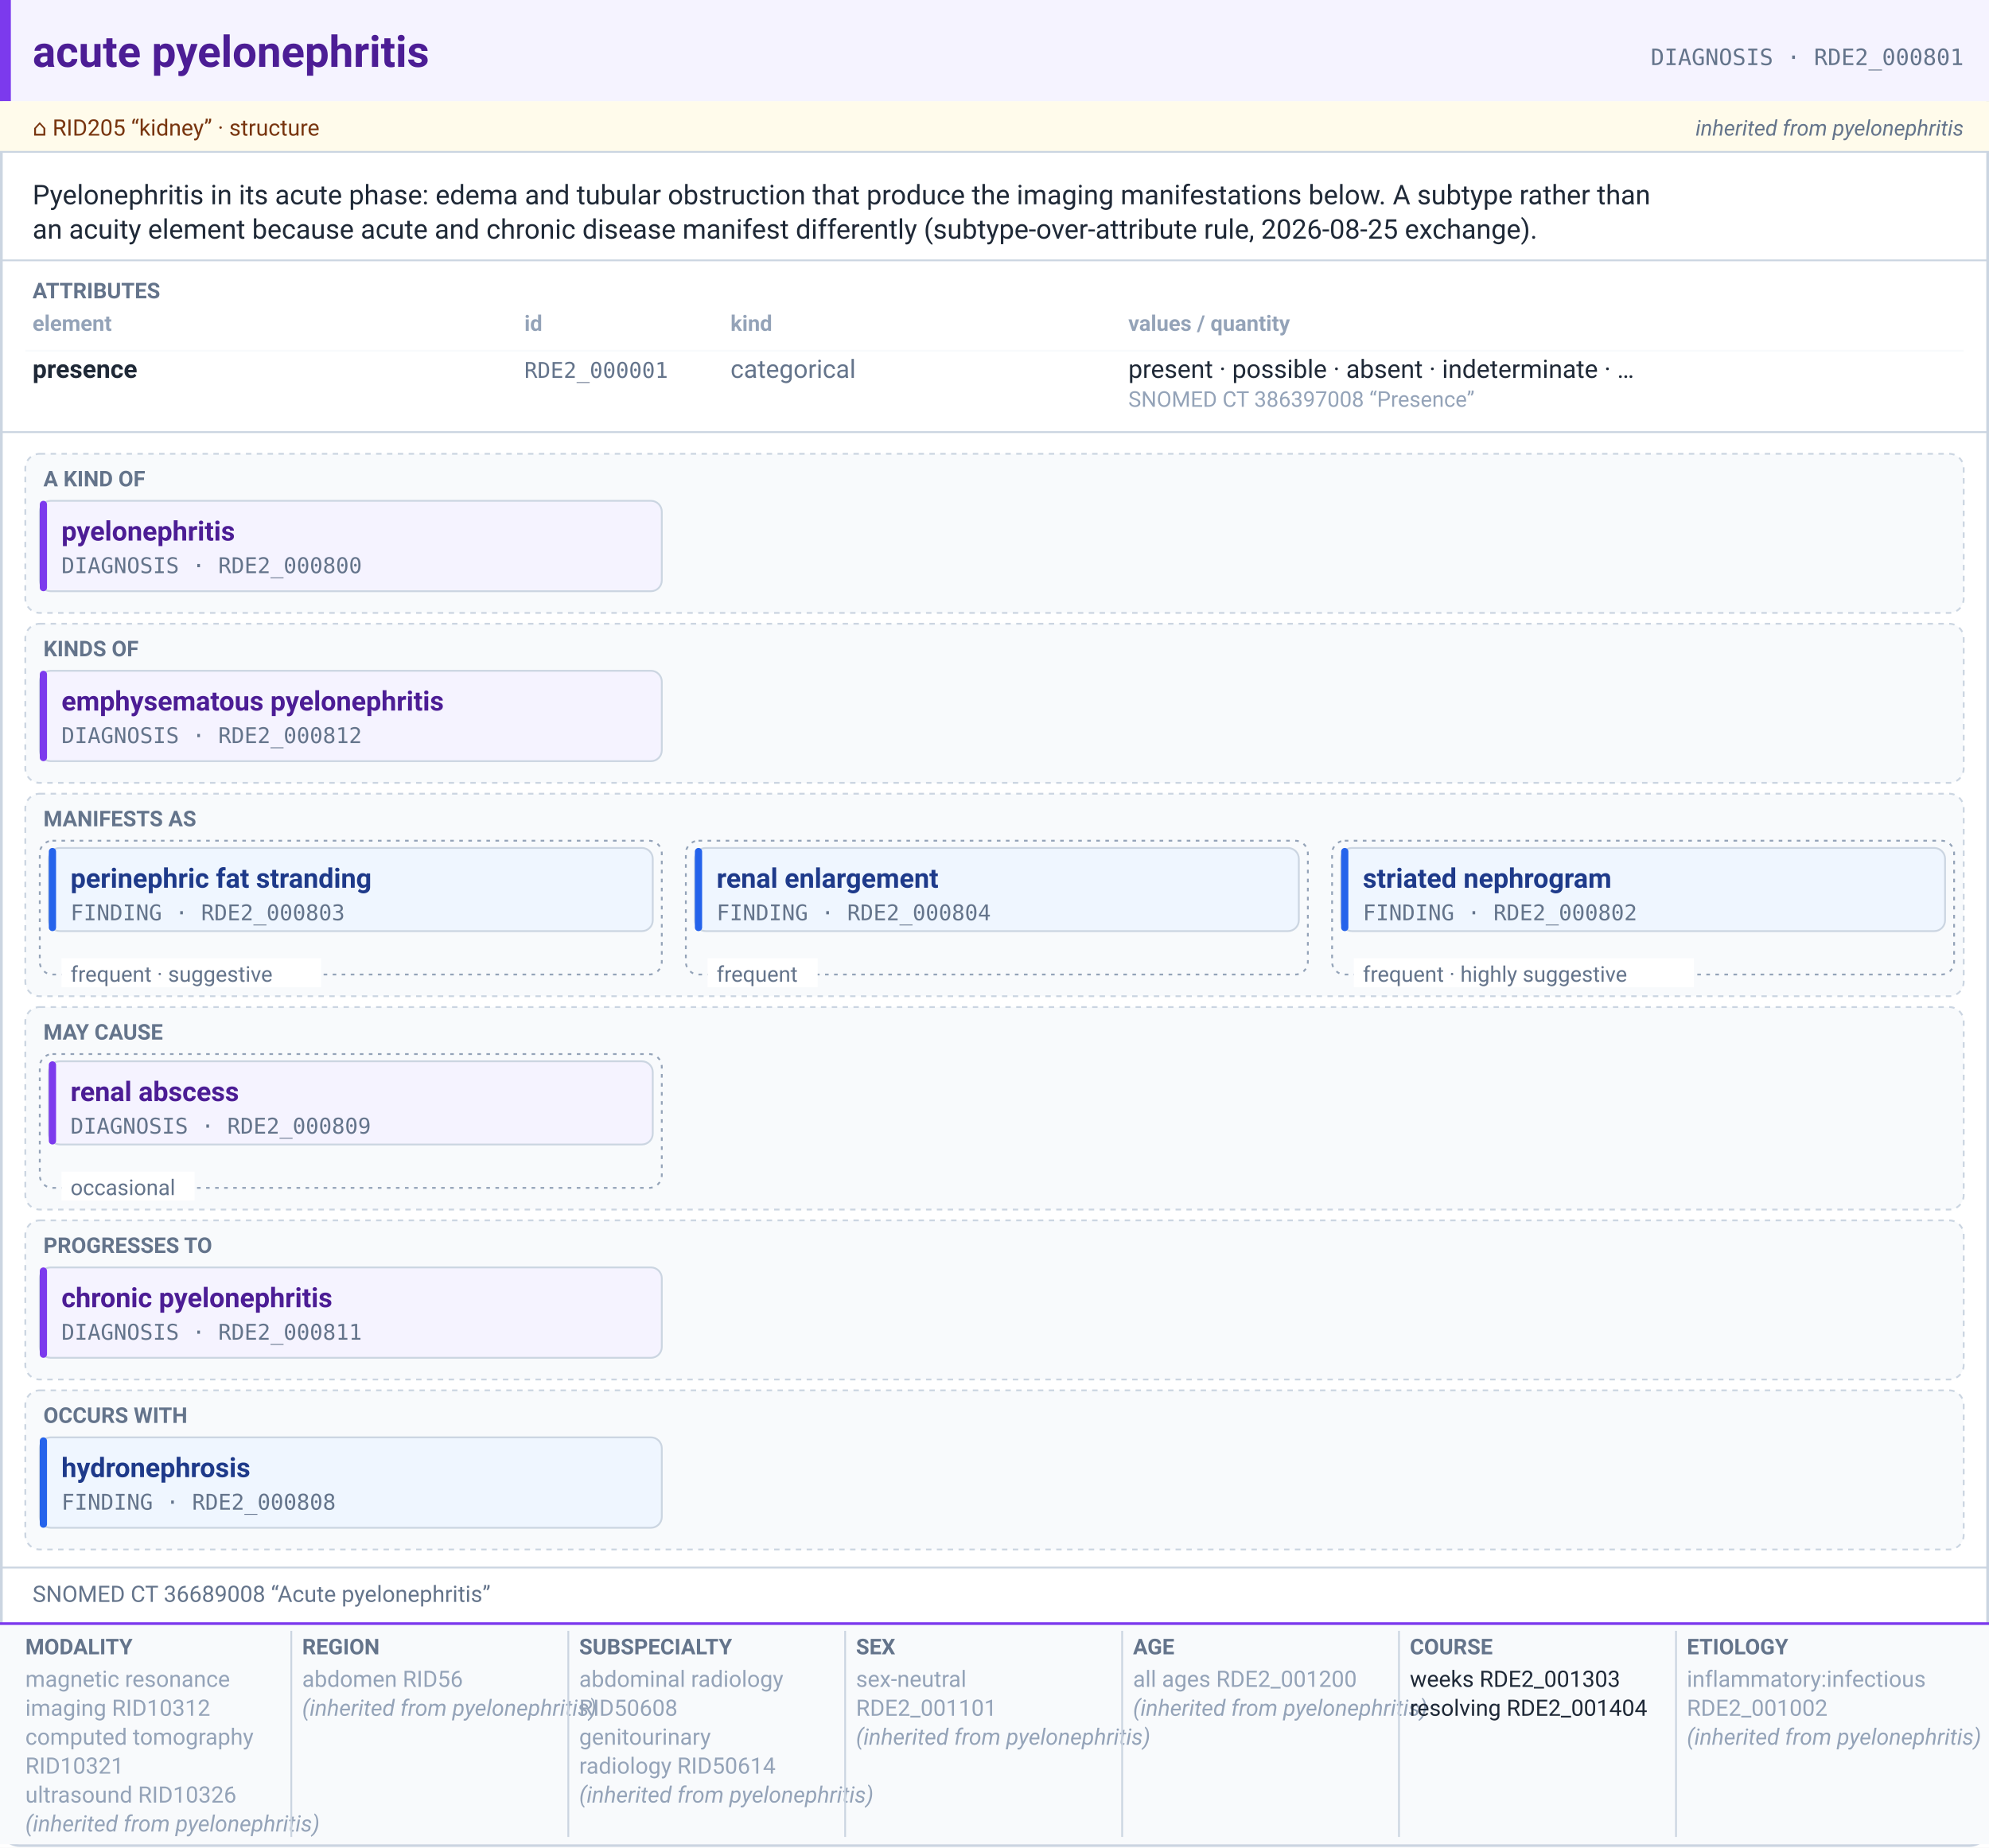
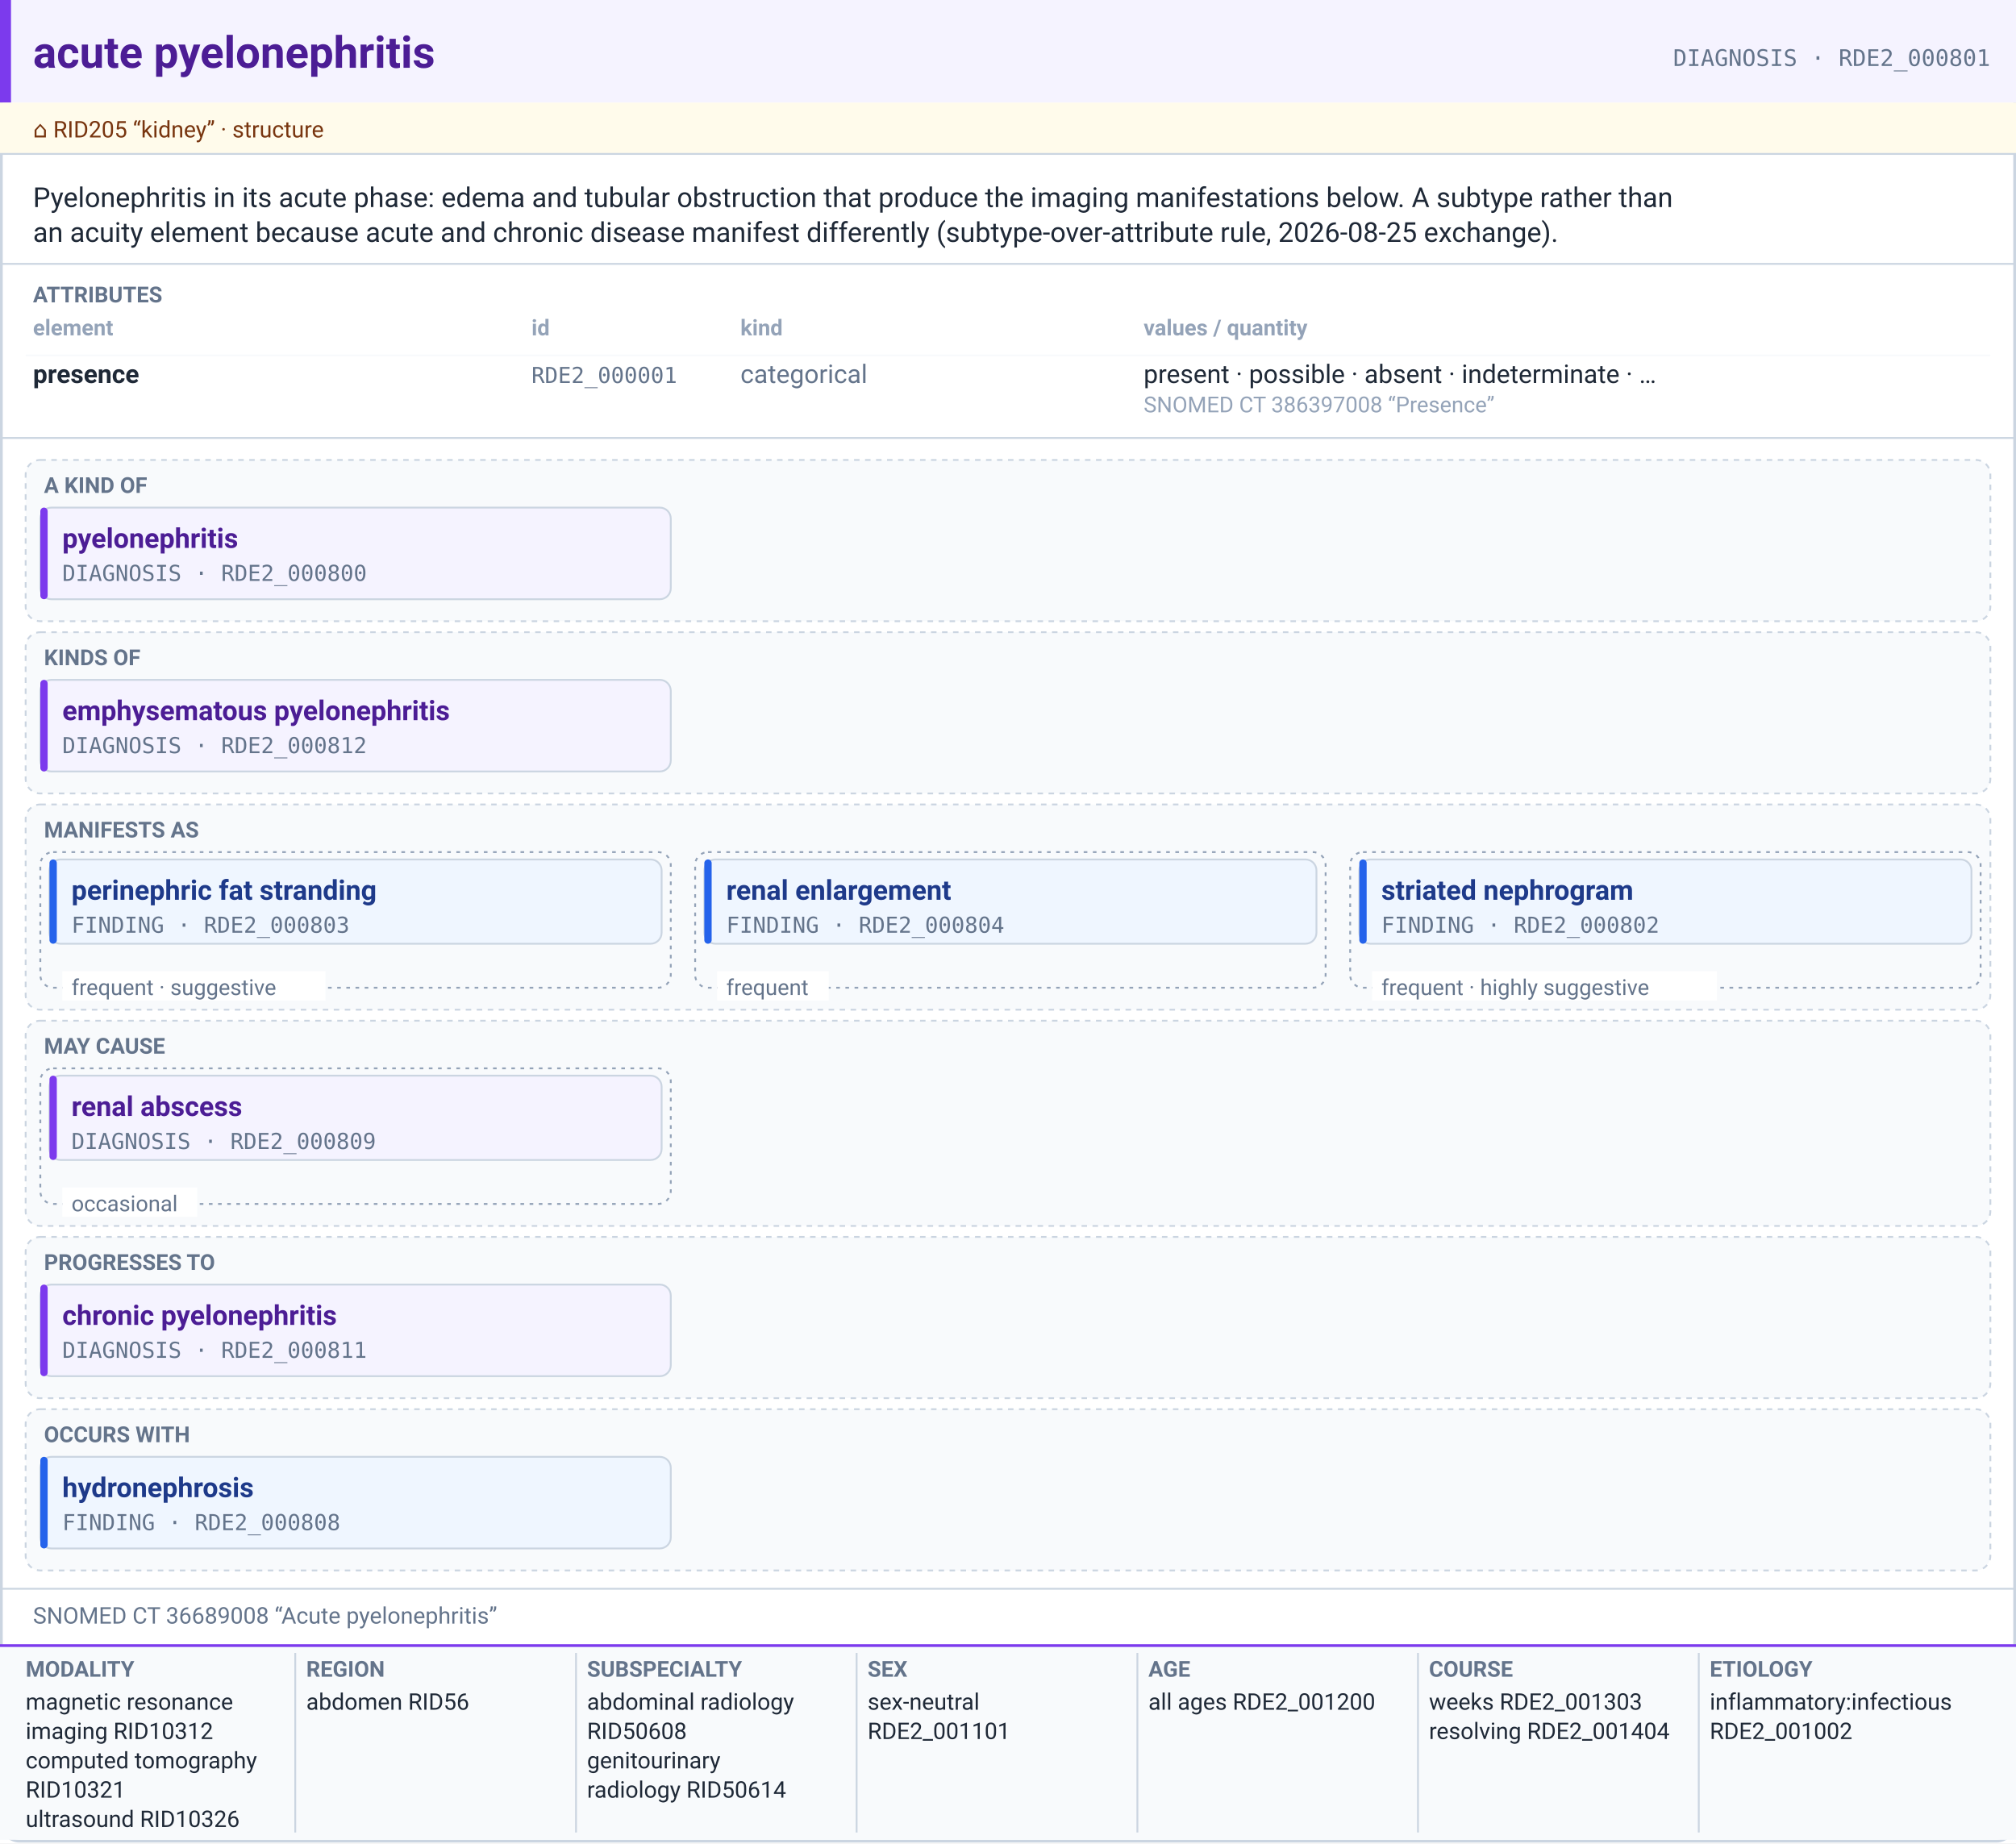
- <svg xmlns="http://www.w3.org/2000/svg" viewBox="0 0 1100 1022" font-family="system-ui, -apple-system, 'Segoe UI', Roboto, sans-serif" role="img" aria-label="The diagnosis acute pyelonephritis as a mat: its attributes, and everything one relationship away as cards in labelled containers.">
+ <svg xmlns="http://www.w3.org/2000/svg" viewBox="0 0 1100 1006" font-family="system-ui, -apple-system, 'Segoe UI', Roboto, sans-serif" role="img" aria-label="The diagnosis acute pyelonephritis as a mat: its attributes, and everything one relationship away as cards in labelled containers.">
  <style>.detail{display:none;pointer-events:none}.mini{cursor:default}svg:has(#m-RDE2_000800:hover) #d-RDE2_000800{display:inline}svg:has(#m-RDE2_000812:hover) #d-RDE2_000812{display:inline}svg:has(#m-RDE2_000803:hover) #d-RDE2_000803{display:inline}svg:has(#m-RDE2_000804:hover) #d-RDE2_000804{display:inline}svg:has(#m-RDE2_000802:hover) #d-RDE2_000802{display:inline}svg:has(#m-RDE2_000809:hover) #d-RDE2_000809{display:inline}svg:has(#m-RDE2_000811:hover) #d-RDE2_000811{display:inline}svg:has(#m-RDE2_000808:hover) #d-RDE2_000808{display:inline}</style>
-   <rect width="1100" height="1022" fill="#ffffff" />
-   <rect x="0.75" y="0.75" width="1098.5" height="1020" rx="10" fill="none" stroke="#cbd5e1" stroke-width="1.5" />
+   <rect width="1100" height="1006" fill="#ffffff" />
+   <rect x="0.75" y="0.75" width="1098.5" height="1004" rx="10" fill="none" stroke="#cbd5e1" stroke-width="1.5" />
  <rect x="0" y="0" width="1100" height="56" fill="#f5f3ff" />
  <rect x="0" y="0" width="6" height="56" fill="#7c3aed" />
  <text x="18.0" y="37.0" font-size="24" fill="#4c1d95" font-weight="700">acute pyelonephritis</text>
  <text x="1086.0" y="36.0" font-size="12.5" fill="#64748b" text-anchor="end" font-family="ui-monospace, SFMono-Regular, Menlo, monospace">DIAGNOSIS · RDE2_000801</text>
  <rect x="0" y="56" width="1100" height="28" fill="#fffbeb" />
  <text x="18.0" y="75.0" font-size="12.5" fill="#78350f">⌂ RID205 “kidney” · structure</text>
-   <text x="1086.0" y="75.0" font-size="12" fill="#64748b" text-anchor="end" font-style="italic">inherited from pyelonephritis</text>
  <line x1="0" y1="84" x2="1100" y2="84" stroke="#cbd5e1" />
  <text x="18.0" y="113.0" font-size="15" fill="#1f2937">Pyelonephritis in its acute phase: edema and tubular obstruction that produce the imaging manifestations below. A subtype rather than</text>
  <text x="18.0" y="132.0" font-size="15" fill="#1f2937">an acuity element because acute and chronic disease manifest differently (subtype-over-attribute rule, 2026-08-25 exchange).</text>
  <line x1="0" y1="144" x2="1100" y2="144" stroke="#cbd5e1" />
  <text x="18.0" y="165.0" font-size="12" fill="#64748b" font-weight="700">ATTRIBUTES</text>
  <text x="18.0" y="183.0" font-size="12" fill="#94a3b8" font-weight="600">element</text>
  <text x="290.0" y="183.0" font-size="12" fill="#94a3b8" font-weight="600">id</text>
  <text x="404.0" y="183.0" font-size="12" fill="#94a3b8" font-weight="600">kind</text>
  <text x="624.0" y="183.0" font-size="12" fill="#94a3b8" font-weight="600">values / quantity</text>
  <line x1="14" y1="194" x2="1086" y2="194" stroke="#f8fafc" />
  <text x="18.0" y="209.0" font-size="14" fill="#1f2937" font-weight="600">presence</text>
  <text x="290.0" y="209.0" font-size="12" fill="#64748b" font-family="ui-monospace, SFMono-Regular, Menlo, monospace">RDE2_000001</text>
  <text x="404.0" y="209.0" font-size="14" fill="#64748b">categorical</text>
  <text x="624.0" y="209.0" font-size="14" fill="#1f2937">present · possible · absent · indeterminate · …</text>
  <text x="624.0" y="225.0" font-size="12" fill="#94a3b8">SNOMED CT 386397008 “Presence”</text>
  <line x1="0" y1="239" x2="1100" y2="239" stroke="#cbd5e1" />
  <rect x="14" y="251" width="1072" height="88" rx="8" fill="#f8fafc" stroke="#cbd5e1" stroke-dasharray="3 3" />
  <text x="24.0" y="269.0" font-size="12" fill="#64748b" font-weight="700">A KIND OF</text>
  <g class="mini" id="m-RDE2_000800" data-node="RDE2_000800">
    <rect x="22.0" y="277.0" width="344.0" height="50" rx="6" fill="#f5f3ff" stroke="#cbd5e1" />
    <rect x="22.0" y="277.0" width="4" height="50" rx="2" fill="#7c3aed" />
    <text x="34.0" y="299.0" font-size="15" fill="#4c1d95" font-weight="600">pyelonephritis</text>
    <text x="34.0" y="317.0" font-size="12" fill="#64748b" font-family="ui-monospace, SFMono-Regular, Menlo, monospace">DIAGNOSIS · RDE2_000800</text>
  </g>
  <rect x="14" y="345" width="1072" height="88" rx="8" fill="#f8fafc" stroke="#cbd5e1" stroke-dasharray="3 3" />
  <text x="24.0" y="363.0" font-size="12" fill="#64748b" font-weight="700">KINDS OF</text>
  <g class="mini" id="m-RDE2_000812" data-node="RDE2_000812">
    <rect x="22.0" y="371.0" width="344.0" height="50" rx="6" fill="#f5f3ff" stroke="#cbd5e1" />
    <rect x="22.0" y="371.0" width="4" height="50" rx="2" fill="#7c3aed" />
    <text x="34.0" y="393.0" font-size="15" fill="#4c1d95" font-weight="600">emphysematous pyelonephritis</text>
    <text x="34.0" y="411.0" font-size="12" fill="#64748b" font-family="ui-monospace, SFMono-Regular, Menlo, monospace">DIAGNOSIS · RDE2_000812</text>
  </g>
  <rect x="14" y="439" width="1072" height="112" rx="8" fill="#f8fafc" stroke="#cbd5e1" stroke-dasharray="3 3" />
  <text x="24.0" y="457.0" font-size="12" fill="#64748b" font-weight="700">MANIFESTS AS</text>
  <rect x="22.0" y="465" width="344.0" height="74" rx="7" fill="none" stroke="#94a3b8" stroke-dasharray="2 3" />
  <rect x="34.0" y="530" width="143.6" height="16" fill="#ffffff" />
  <text x="39.0" y="543.0" font-size="12" fill="#64748b">frequent · suggestive</text>
  <g class="mini" id="m-RDE2_000803" data-node="RDE2_000803">
    <rect x="27.0" y="469.0" width="334.0" height="46" rx="6" fill="#eff6ff" stroke="#cbd5e1" />
    <rect x="27.0" y="469.0" width="4" height="46" rx="2" fill="#2563eb" />
    <text x="39.0" y="491.0" font-size="15" fill="#1e3a8a" font-weight="600">perinephric fat stranding</text>
    <text x="39.0" y="509.0" font-size="12" fill="#64748b" font-family="ui-monospace, SFMono-Regular, Menlo, monospace">FINDING · RDE2_000803</text>
  </g>
  <rect x="379.3" y="465" width="344.0" height="74" rx="7" fill="none" stroke="#94a3b8" stroke-dasharray="2 3" />
  <rect x="391.3" y="530" width="60.9" height="16" fill="#ffffff" />
  <text x="396.3" y="543.0" font-size="12" fill="#64748b">frequent</text>
  <g class="mini" id="m-RDE2_000804" data-node="RDE2_000804">
    <rect x="384.3" y="469.0" width="334.0" height="46" rx="6" fill="#eff6ff" stroke="#cbd5e1" />
    <rect x="384.3" y="469.0" width="4" height="46" rx="2" fill="#2563eb" />
    <text x="396.3" y="491.0" font-size="15" fill="#1e3a8a" font-weight="600">renal enlargement</text>
    <text x="396.3" y="509.0" font-size="12" fill="#64748b" font-family="ui-monospace, SFMono-Regular, Menlo, monospace">FINDING · RDE2_000804</text>
  </g>
  <rect x="736.7" y="465" width="344.0" height="74" rx="7" fill="none" stroke="#94a3b8" stroke-dasharray="2 3" />
  <rect x="748.7" y="530" width="188.1" height="16" fill="#ffffff" />
  <text x="753.7" y="543.0" font-size="12" fill="#64748b">frequent · highly suggestive</text>
  <g class="mini" id="m-RDE2_000802" data-node="RDE2_000802">
    <rect x="741.7" y="469.0" width="334.0" height="46" rx="6" fill="#eff6ff" stroke="#cbd5e1" />
    <rect x="741.7" y="469.0" width="4" height="46" rx="2" fill="#2563eb" />
    <text x="753.7" y="491.0" font-size="15" fill="#1e3a8a" font-weight="600">striated nephrogram</text>
    <text x="753.7" y="509.0" font-size="12" fill="#64748b" font-family="ui-monospace, SFMono-Regular, Menlo, monospace">FINDING · RDE2_000802</text>
  </g>
  <rect x="14" y="557" width="1072" height="112" rx="8" fill="#f8fafc" stroke="#cbd5e1" stroke-dasharray="3 3" />
  <text x="24.0" y="575.0" font-size="12" fill="#64748b" font-weight="700">MAY CAUSE</text>
  <rect x="22.0" y="583" width="344.0" height="74" rx="7" fill="none" stroke="#94a3b8" stroke-dasharray="2 3" />
  <rect x="34.0" y="648" width="73.6" height="16" fill="#ffffff" />
  <text x="39.0" y="661.0" font-size="12" fill="#64748b">occasional</text>
  <g class="mini" id="m-RDE2_000809" data-node="RDE2_000809">
    <rect x="27.0" y="587.0" width="334.0" height="46" rx="6" fill="#f5f3ff" stroke="#cbd5e1" />
    <rect x="27.0" y="587.0" width="4" height="46" rx="2" fill="#7c3aed" />
    <text x="39.0" y="609.0" font-size="15" fill="#4c1d95" font-weight="600">renal abscess</text>
    <text x="39.0" y="627.0" font-size="12" fill="#64748b" font-family="ui-monospace, SFMono-Regular, Menlo, monospace">DIAGNOSIS · RDE2_000809</text>
  </g>
  <rect x="14" y="675" width="1072" height="88" rx="8" fill="#f8fafc" stroke="#cbd5e1" stroke-dasharray="3 3" />
  <text x="24.0" y="693.0" font-size="12" fill="#64748b" font-weight="700">PROGRESSES TO</text>
  <g class="mini" id="m-RDE2_000811" data-node="RDE2_000811">
    <rect x="22.0" y="701.0" width="344.0" height="50" rx="6" fill="#f5f3ff" stroke="#cbd5e1" />
    <rect x="22.0" y="701.0" width="4" height="50" rx="2" fill="#7c3aed" />
    <text x="34.0" y="723.0" font-size="15" fill="#4c1d95" font-weight="600">chronic pyelonephritis</text>
    <text x="34.0" y="741.0" font-size="12" fill="#64748b" font-family="ui-monospace, SFMono-Regular, Menlo, monospace">DIAGNOSIS · RDE2_000811</text>
  </g>
  <rect x="14" y="769" width="1072" height="88" rx="8" fill="#f8fafc" stroke="#cbd5e1" stroke-dasharray="3 3" />
  <text x="24.0" y="787.0" font-size="12" fill="#64748b" font-weight="700">OCCURS WITH</text>
  <g class="mini" id="m-RDE2_000808" data-node="RDE2_000808">
    <rect x="22.0" y="795.0" width="344.0" height="50" rx="6" fill="#eff6ff" stroke="#cbd5e1" />
    <rect x="22.0" y="795.0" width="4" height="50" rx="2" fill="#2563eb" />
    <text x="34.0" y="817.0" font-size="15" fill="#1e3a8a" font-weight="600">hydronephrosis</text>
    <text x="34.0" y="835.0" font-size="12" fill="#64748b" font-family="ui-monospace, SFMono-Regular, Menlo, monospace">FINDING · RDE2_000808</text>
  </g>
  <line x1="0" y1="867" x2="1100" y2="867" stroke="#cbd5e1" />
  <text x="18.0" y="886.0" font-size="12.5" fill="#64748b">SNOMED CT 36689008 “Acute pyelonephritis”</text>
-   <rect x="0" y="898" width="1100" height="122" fill="#f8fafc" />
+   <rect x="0" y="898" width="1100" height="106" fill="#f8fafc" />
  <line x1="0" y1="898" x2="1100" y2="898" stroke="#7c3aed" stroke-width="1.5" />
  <text x="14.0" y="915.0" font-size="12" fill="#64748b" font-weight="700">MODALITY</text>
-   <text x="14.0" y="933.0" font-size="12.5" fill="#94a3b8">magnetic resonance</text>
-   <text x="14.0" y="949.0" font-size="12.5" fill="#94a3b8">imaging RID10312</text>
-   <text x="14.0" y="965.0" font-size="12.5" fill="#94a3b8">computed tomography</text>
-   <text x="14.0" y="981.0" font-size="12.5" fill="#94a3b8">RID10321</text>
-   <text x="14.0" y="997.0" font-size="12.5" fill="#94a3b8">ultrasound RID10326</text>
-   <text x="14.0" y="1013.0" font-size="12.5" fill="#94a3b8" font-style="italic">(inherited from pyelonephritis)</text>
-   <line x1="161.1" y1="902" x2="161.1" y2="1016" stroke="#cbd5e1" />
+   <text x="14.0" y="933.0" font-size="12.5" fill="#1f2937">magnetic resonance</text>
+   <text x="14.0" y="949.0" font-size="12.5" fill="#1f2937">imaging RID10312</text>
+   <text x="14.0" y="965.0" font-size="12.5" fill="#1f2937">computed tomography</text>
+   <text x="14.0" y="981.0" font-size="12.5" fill="#1f2937">RID10321</text>
+   <text x="14.0" y="997.0" font-size="12.5" fill="#1f2937">ultrasound RID10326</text>
+   <line x1="161.1" y1="902" x2="161.1" y2="1000" stroke="#cbd5e1" />
  <text x="167.1" y="915.0" font-size="12" fill="#64748b" font-weight="700">REGION</text>
-   <text x="167.1" y="933.0" font-size="12.5" fill="#94a3b8">abdomen RID56</text>
-   <text x="167.1" y="949.0" font-size="12.5" fill="#94a3b8" font-style="italic">(inherited from pyelonephritis)</text>
-   <line x1="314.3" y1="902" x2="314.3" y2="1016" stroke="#cbd5e1" />
+   <text x="167.1" y="933.0" font-size="12.5" fill="#1f2937">abdomen RID56</text>
+   <line x1="314.3" y1="902" x2="314.3" y2="1000" stroke="#cbd5e1" />
  <text x="320.3" y="915.0" font-size="12" fill="#64748b" font-weight="700">SUBSPECIALTY</text>
-   <text x="320.3" y="933.0" font-size="12.5" fill="#94a3b8">abdominal radiology</text>
-   <text x="320.3" y="949.0" font-size="12.5" fill="#94a3b8">RID50608</text>
-   <text x="320.3" y="965.0" font-size="12.5" fill="#94a3b8">genitourinary</text>
-   <text x="320.3" y="981.0" font-size="12.5" fill="#94a3b8">radiology RID50614</text>
-   <text x="320.3" y="997.0" font-size="12.5" fill="#94a3b8" font-style="italic">(inherited from pyelonephritis)</text>
-   <line x1="467.4" y1="902" x2="467.4" y2="1016" stroke="#cbd5e1" />
+   <text x="320.3" y="933.0" font-size="12.5" fill="#1f2937">abdominal radiology</text>
+   <text x="320.3" y="949.0" font-size="12.5" fill="#1f2937">RID50608</text>
+   <text x="320.3" y="965.0" font-size="12.5" fill="#1f2937">genitourinary</text>
+   <text x="320.3" y="981.0" font-size="12.5" fill="#1f2937">radiology RID50614</text>
+   <line x1="467.4" y1="902" x2="467.4" y2="1000" stroke="#cbd5e1" />
  <text x="473.4" y="915.0" font-size="12" fill="#64748b" font-weight="700">SEX</text>
-   <text x="473.4" y="933.0" font-size="12.5" fill="#94a3b8">sex-neutral</text>
-   <text x="473.4" y="949.0" font-size="12.5" fill="#94a3b8">RDE2_001101</text>
-   <text x="473.4" y="965.0" font-size="12.5" fill="#94a3b8" font-style="italic">(inherited from pyelonephritis)</text>
-   <line x1="620.6" y1="902" x2="620.6" y2="1016" stroke="#cbd5e1" />
+   <text x="473.4" y="933.0" font-size="12.5" fill="#1f2937">sex-neutral</text>
+   <text x="473.4" y="949.0" font-size="12.5" fill="#1f2937">RDE2_001101</text>
+   <line x1="620.6" y1="902" x2="620.6" y2="1000" stroke="#cbd5e1" />
  <text x="626.6" y="915.0" font-size="12" fill="#64748b" font-weight="700">AGE</text>
-   <text x="626.6" y="933.0" font-size="12.5" fill="#94a3b8">all ages RDE2_001200</text>
-   <text x="626.6" y="949.0" font-size="12.5" fill="#94a3b8" font-style="italic">(inherited from pyelonephritis)</text>
-   <line x1="773.7" y1="902" x2="773.7" y2="1016" stroke="#cbd5e1" />
+   <text x="626.6" y="933.0" font-size="12.5" fill="#1f2937">all ages RDE2_001200</text>
+   <line x1="773.7" y1="902" x2="773.7" y2="1000" stroke="#cbd5e1" />
  <text x="779.7" y="915.0" font-size="12" fill="#64748b" font-weight="700">COURSE</text>
  <text x="779.7" y="933.0" font-size="12.5" fill="#1f2937">weeks RDE2_001303</text>
  <text x="779.7" y="949.0" font-size="12.5" fill="#1f2937">resolving RDE2_001404</text>
-   <line x1="926.9" y1="902" x2="926.9" y2="1016" stroke="#cbd5e1" />
+   <line x1="926.9" y1="902" x2="926.9" y2="1000" stroke="#cbd5e1" />
  <text x="932.9" y="915.0" font-size="12" fill="#64748b" font-weight="700">ETIOLOGY</text>
-   <text x="932.9" y="933.0" font-size="12.5" fill="#94a3b8">inflammatory:infectious</text>
-   <text x="932.9" y="949.0" font-size="12.5" fill="#94a3b8">RDE2_001002</text>
-   <text x="932.9" y="965.0" font-size="12.5" fill="#94a3b8" font-style="italic">(inherited from pyelonephritis)</text>
+   <text x="932.9" y="933.0" font-size="12.5" fill="#1f2937">inflammatory:infectious</text>
+   <text x="932.9" y="949.0" font-size="12.5" fill="#1f2937">RDE2_001002</text>
  <g class="details">
    <g class="detail" id="d-RDE2_000800" transform="translate(22.0,329.0)">
      <rect x="0" y="0" width="480" height="191" rx="8" fill="#ffffff" stroke="#7c3aed" stroke-width="1.2" />
      <rect x="0" y="0" width="480" height="36" rx="8" fill="#f5f3ff" />
      <rect x="0" y="26" width="480" height="10" fill="#f5f3ff" />
      <text x="12.0" y="24.0" font-size="15" fill="#4c1d95" font-weight="700">pyelonephritis</text>
      <text x="468.0" y="24.0" font-size="12" fill="#64748b" text-anchor="end" font-family="ui-monospace, SFMono-Regular, Menlo, monospace">DIAGNOSIS · RDE2_000800</text>
      <text x="12.0" y="52.0" font-size="12.5" fill="#1f2937">Bacterial infection of the renal parenchyma and collecting system.</text>
      <text x="12.0" y="68.0" font-size="12.5" fill="#78350f">⌂ RID205 “kidney” · structure</text>
      <text x="12.0" y="84.0" font-size="12" fill="#14532d">attributes: presence</text>
      <text x="12.0" y="99.0" font-size="12" fill="#4c1d95">a kind of  renal abnormality</text>
      <text x="12.0" y="114.0" font-size="12" fill="#4c1d95">kinds of  chronic pyelonephritis</text>
      <text x="12.0" y="129.0" font-size="12" fill="#64748b">RadLex RID3547 “pyelonephritis”</text>
      <text x="12.0" y="144.0" font-size="12" fill="#64748b">SNOMED CT 45816000 “Pyelonephritis”</text>
      <text x="12.0" y="159.0" font-size="12" fill="#64748b">modality magnetic resonance imaging, computed tomography, ultrasound ·</text>
      <text x="12.0" y="174.0" font-size="12" fill="#64748b">region abdomen · subspecialty abdominal radiology, genitourinary …</text>
    </g>
    <g class="detail" id="d-RDE2_000812" transform="translate(22.0,423.0)">
      <rect x="0" y="0" width="480" height="177" rx="8" fill="#ffffff" stroke="#7c3aed" stroke-width="1.2" />
      <rect x="0" y="0" width="480" height="36" rx="8" fill="#f5f3ff" />
      <rect x="0" y="26" width="480" height="10" fill="#f5f3ff" />
      <text x="12.0" y="24.0" font-size="15" fill="#4c1d95" font-weight="700">emphysematous pyelonephritis</text>
      <text x="468.0" y="24.0" font-size="12" fill="#64748b" text-anchor="end" font-family="ui-monospace, SFMono-Regular, Menlo, monospace">DIAGNOSIS · RDE2_000812</text>
      <text x="12.0" y="52.0" font-size="12.5" fill="#1f2937">Necrotizing infection of the renal parenchyma by gas-forming</text>
      <text x="12.0" y="68.0" font-size="12.5" fill="#1f2937">organisms.</text>
-       <text x="12.0" y="84.0" font-size="12.5" fill="#78350f">⌂ RID205 “kidney” · structure  (inherited from pyelonephritis)</text>
+       <text x="12.0" y="84.0" font-size="12.5" fill="#78350f">⌂ RID205 “kidney” · structure</text>
      <text x="12.0" y="100.0" font-size="12" fill="#14532d">attributes: presence</text>
      <text x="12.0" y="115.0" font-size="12" fill="#4c1d95">manifests as  renal parenchymal gas  · obligate · pathognomonic</text>
      <text x="12.0" y="130.0" font-size="12" fill="#64748b">SNOMED CT 236373001 “Emphysematous pyelonephritis”</text>
      <text x="12.0" y="145.0" font-size="12" fill="#64748b">modality magnetic resonance imaging, computed tomography, ultrasound ·</text>
      <text x="12.0" y="160.0" font-size="12" fill="#64748b">region abdomen · subspecialty abdominal radiology, genitourinary …</text>
    </g>
    <g class="detail" id="d-RDE2_000803" transform="translate(22.0,541.0)">
      <rect x="0" y="0" width="480" height="147" rx="8" fill="#ffffff" stroke="#2563eb" stroke-width="1.2" />
      <rect x="0" y="0" width="480" height="36" rx="8" fill="#eff6ff" />
      <rect x="0" y="26" width="480" height="10" fill="#eff6ff" />
      <text x="12.0" y="24.0" font-size="15" fill="#1e3a8a" font-weight="700">perinephric fat stranding</text>
      <text x="468.0" y="24.0" font-size="12" fill="#64748b" text-anchor="end" font-family="ui-monospace, SFMono-Regular, Menlo, monospace">FINDING · RDE2_000803</text>
      <text x="12.0" y="52.0" font-size="12.5" fill="#1f2937">Increased attenuation with linear or hazy strands in the perirenal</text>
      <text x="12.0" y="68.0" font-size="12.5" fill="#1f2937">fat.</text>
      <text x="12.0" y="84.0" font-size="12.5" fill="#78350f">⌂ RID434 “perirenal space” · structure</text>
      <text x="12.0" y="100.0" font-size="12" fill="#64748b">synonyms: perinephric stranding</text>
      <text x="12.0" y="115.0" font-size="12" fill="#14532d">attributes: presence · severity</text>
      <text x="12.0" y="130.0" font-size="12" fill="#4c1d95">a kind of  renal abnormality</text>
    </g>
    <g class="detail" id="d-RDE2_000804" transform="translate(379.3,541.0)">
      <rect x="0" y="0" width="480" height="178" rx="8" fill="#ffffff" stroke="#2563eb" stroke-width="1.2" />
      <rect x="0" y="0" width="480" height="36" rx="8" fill="#eff6ff" />
      <rect x="0" y="26" width="480" height="10" fill="#eff6ff" />
      <text x="12.0" y="24.0" font-size="15" fill="#1e3a8a" font-weight="700">renal enlargement</text>
      <text x="468.0" y="24.0" font-size="12" fill="#64748b" text-anchor="end" font-family="ui-monospace, SFMono-Regular, Menlo, monospace">FINDING · RDE2_000804</text>
      <text x="12.0" y="52.0" font-size="12.5" fill="#1f2937">Renal length beyond the expected range for age and body size. An</text>
      <text x="12.0" y="68.0" font-size="12.5" fill="#1f2937">interpretation of the renal length binding, not a measurement of its</text>
      <text x="12.0" y="84.0" font-size="12.5" fill="#1f2937">own (03 §9).</text>
      <text x="12.0" y="100.0" font-size="12.5" fill="#78350f">⌂ RID205 “kidney” · structure</text>
      <text x="12.0" y="116.0" font-size="12" fill="#64748b">synonyms: nephromegaly</text>
      <text x="12.0" y="131.0" font-size="12" fill="#14532d">attributes: presence</text>
      <text x="12.0" y="146.0" font-size="12" fill="#4c1d95">a kind of  renal abnormality</text>
      <text x="12.0" y="161.0" font-size="12" fill="#64748b">SNOMED CT 300444006 “Large kidney”</text>
    </g>
    <g class="detail" id="d-RDE2_000802" transform="translate(606.0,541.0)">
      <rect x="0" y="0" width="480" height="163" rx="8" fill="#ffffff" stroke="#2563eb" stroke-width="1.2" />
      <rect x="0" y="0" width="480" height="36" rx="8" fill="#eff6ff" />
      <rect x="0" y="26" width="480" height="10" fill="#eff6ff" />
      <text x="12.0" y="24.0" font-size="15" fill="#1e3a8a" font-weight="700">striated nephrogram</text>
      <text x="468.0" y="24.0" font-size="12" fill="#64748b" text-anchor="end" font-family="ui-monospace, SFMono-Regular, Menlo, monospace">FINDING · RDE2_000802</text>
      <text x="12.0" y="52.0" font-size="12.5" fill="#1f2937">Alternating linear bands of higher and lower attenuation radiating</text>
      <text x="12.0" y="68.0" font-size="12.5" fill="#1f2937">from the papilla to the cortex on contrast-enhanced CT, or the</text>
      <text x="12.0" y="84.0" font-size="12.5" fill="#1f2937">equivalent on MR, from tubular obstruction and interstitial edema.</text>
      <text x="12.0" y="100.0" font-size="12.5" fill="#78350f">⌂ RID205 “kidney” · structure</text>
      <text x="12.0" y="116.0" font-size="12" fill="#14532d">attributes: presence · distribution</text>
      <text x="12.0" y="131.0" font-size="12" fill="#4c1d95">a kind of  renal abnormality</text>
      <text x="12.0" y="146.0" font-size="12" fill="#64748b">modality magnetic resonance imaging, computed tomography</text>
    </g>
    <g class="detail" id="d-RDE2_000809" transform="translate(22.0,659.0)">
      <rect x="0" y="0" width="480" height="146" rx="8" fill="#ffffff" stroke="#7c3aed" stroke-width="1.2" />
      <rect x="0" y="0" width="480" height="36" rx="8" fill="#f5f3ff" />
      <rect x="0" y="26" width="480" height="10" fill="#f5f3ff" />
      <text x="12.0" y="24.0" font-size="15" fill="#4c1d95" font-weight="700">renal abscess</text>
      <text x="468.0" y="24.0" font-size="12" fill="#64748b" text-anchor="end" font-family="ui-monospace, SFMono-Regular, Menlo, monospace">DIAGNOSIS · RDE2_000809</text>
      <text x="12.0" y="52.0" font-size="12.5" fill="#1f2937">A walled-off collection of pus within the renal parenchyma.</text>
      <text x="12.0" y="68.0" font-size="12.5" fill="#78350f">⌂ RID205 “kidney” · structure</text>
      <text x="12.0" y="84.0" font-size="12" fill="#14532d">attributes: presence · size (mean diameter)</text>
      <text x="12.0" y="99.0" font-size="12" fill="#4c1d95">a kind of  renal lesion</text>
      <text x="12.0" y="114.0" font-size="12" fill="#64748b">SNOMED CT 3321001 “Renal abscess”</text>
      <text x="12.0" y="129.0" font-size="12" fill="#64748b">etiology inflammatory:infectious</text>
    </g>
    <g class="detail" id="d-RDE2_000811" transform="translate(22.0,753.0)">
      <rect x="0" y="0" width="480" height="207" rx="8" fill="#ffffff" stroke="#7c3aed" stroke-width="1.2" />
      <rect x="0" y="0" width="480" height="36" rx="8" fill="#f5f3ff" />
      <rect x="0" y="26" width="480" height="10" fill="#f5f3ff" />
      <text x="12.0" y="24.0" font-size="15" fill="#4c1d95" font-weight="700">chronic pyelonephritis</text>
      <text x="468.0" y="24.0" font-size="12" fill="#64748b" text-anchor="end" font-family="ui-monospace, SFMono-Regular, Menlo, monospace">DIAGNOSIS · RDE2_000811</text>
      <text x="12.0" y="52.0" font-size="12.5" fill="#1f2937">Pyelonephritis with established parenchymal damage from prior or</text>
      <text x="12.0" y="68.0" font-size="12.5" fill="#1f2937">recurrent infection.</text>
-       <text x="12.0" y="84.0" font-size="12.5" fill="#78350f">⌂ RID205 “kidney” · structure  (inherited from pyelonephritis)</text>
+       <text x="12.0" y="84.0" font-size="12.5" fill="#78350f">⌂ RID205 “kidney” · structure</text>
      <text x="12.0" y="100.0" font-size="12" fill="#14532d">attributes: presence</text>
      <text x="12.0" y="115.0" font-size="12" fill="#4c1d95">a kind of  pyelonephritis</text>
      <text x="12.0" y="130.0" font-size="12" fill="#4c1d95">kinds of  xanthogranulomatous pyelonephritis</text>
      <text x="12.0" y="145.0" font-size="12" fill="#4c1d95">manifests as  renal cortical scarring  · very frequent</text>
      <text x="12.0" y="160.0" font-size="12" fill="#64748b">SNOMED CT 63302006 “Chronic pyelonephritis”</text>
      <text x="12.0" y="175.0" font-size="12" fill="#64748b">modality magnetic resonance imaging, computed tomography, ultrasound ·</text>
      <text x="12.0" y="190.0" font-size="12" fill="#64748b">region abdomen · subspecialty abdominal radiology, genitourinary …</text>
    </g>
    <g class="detail" id="d-RDE2_000808" transform="translate(22.0,847.0)">
      <rect x="0" y="0" width="480" height="146" rx="8" fill="#ffffff" stroke="#2563eb" stroke-width="1.2" />
      <rect x="0" y="0" width="480" height="36" rx="8" fill="#eff6ff" />
      <rect x="0" y="26" width="480" height="10" fill="#eff6ff" />
      <text x="12.0" y="24.0" font-size="15" fill="#1e3a8a" font-weight="700">hydronephrosis</text>
      <text x="468.0" y="24.0" font-size="12" fill="#64748b" text-anchor="end" font-family="ui-monospace, SFMono-Regular, Menlo, monospace">FINDING · RDE2_000808</text>
      <text x="12.0" y="52.0" font-size="12.5" fill="#1f2937">Dilation of the renal collecting system.</text>
      <text x="12.0" y="68.0" font-size="12.5" fill="#78350f">⌂ RID205 “kidney” · structure</text>
      <text x="12.0" y="84.0" font-size="12" fill="#14532d">attributes: presence · severity</text>
      <text x="12.0" y="99.0" font-size="12" fill="#4c1d95">a kind of  renal abnormality</text>
      <text x="12.0" y="114.0" font-size="12" fill="#64748b">RadLex RID34393 “hydronephrosis”</text>
      <text x="12.0" y="129.0" font-size="12" fill="#64748b">SNOMED CT 43064006 “Hydronephrosis”</text>
    </g>
  </g>
</svg>
